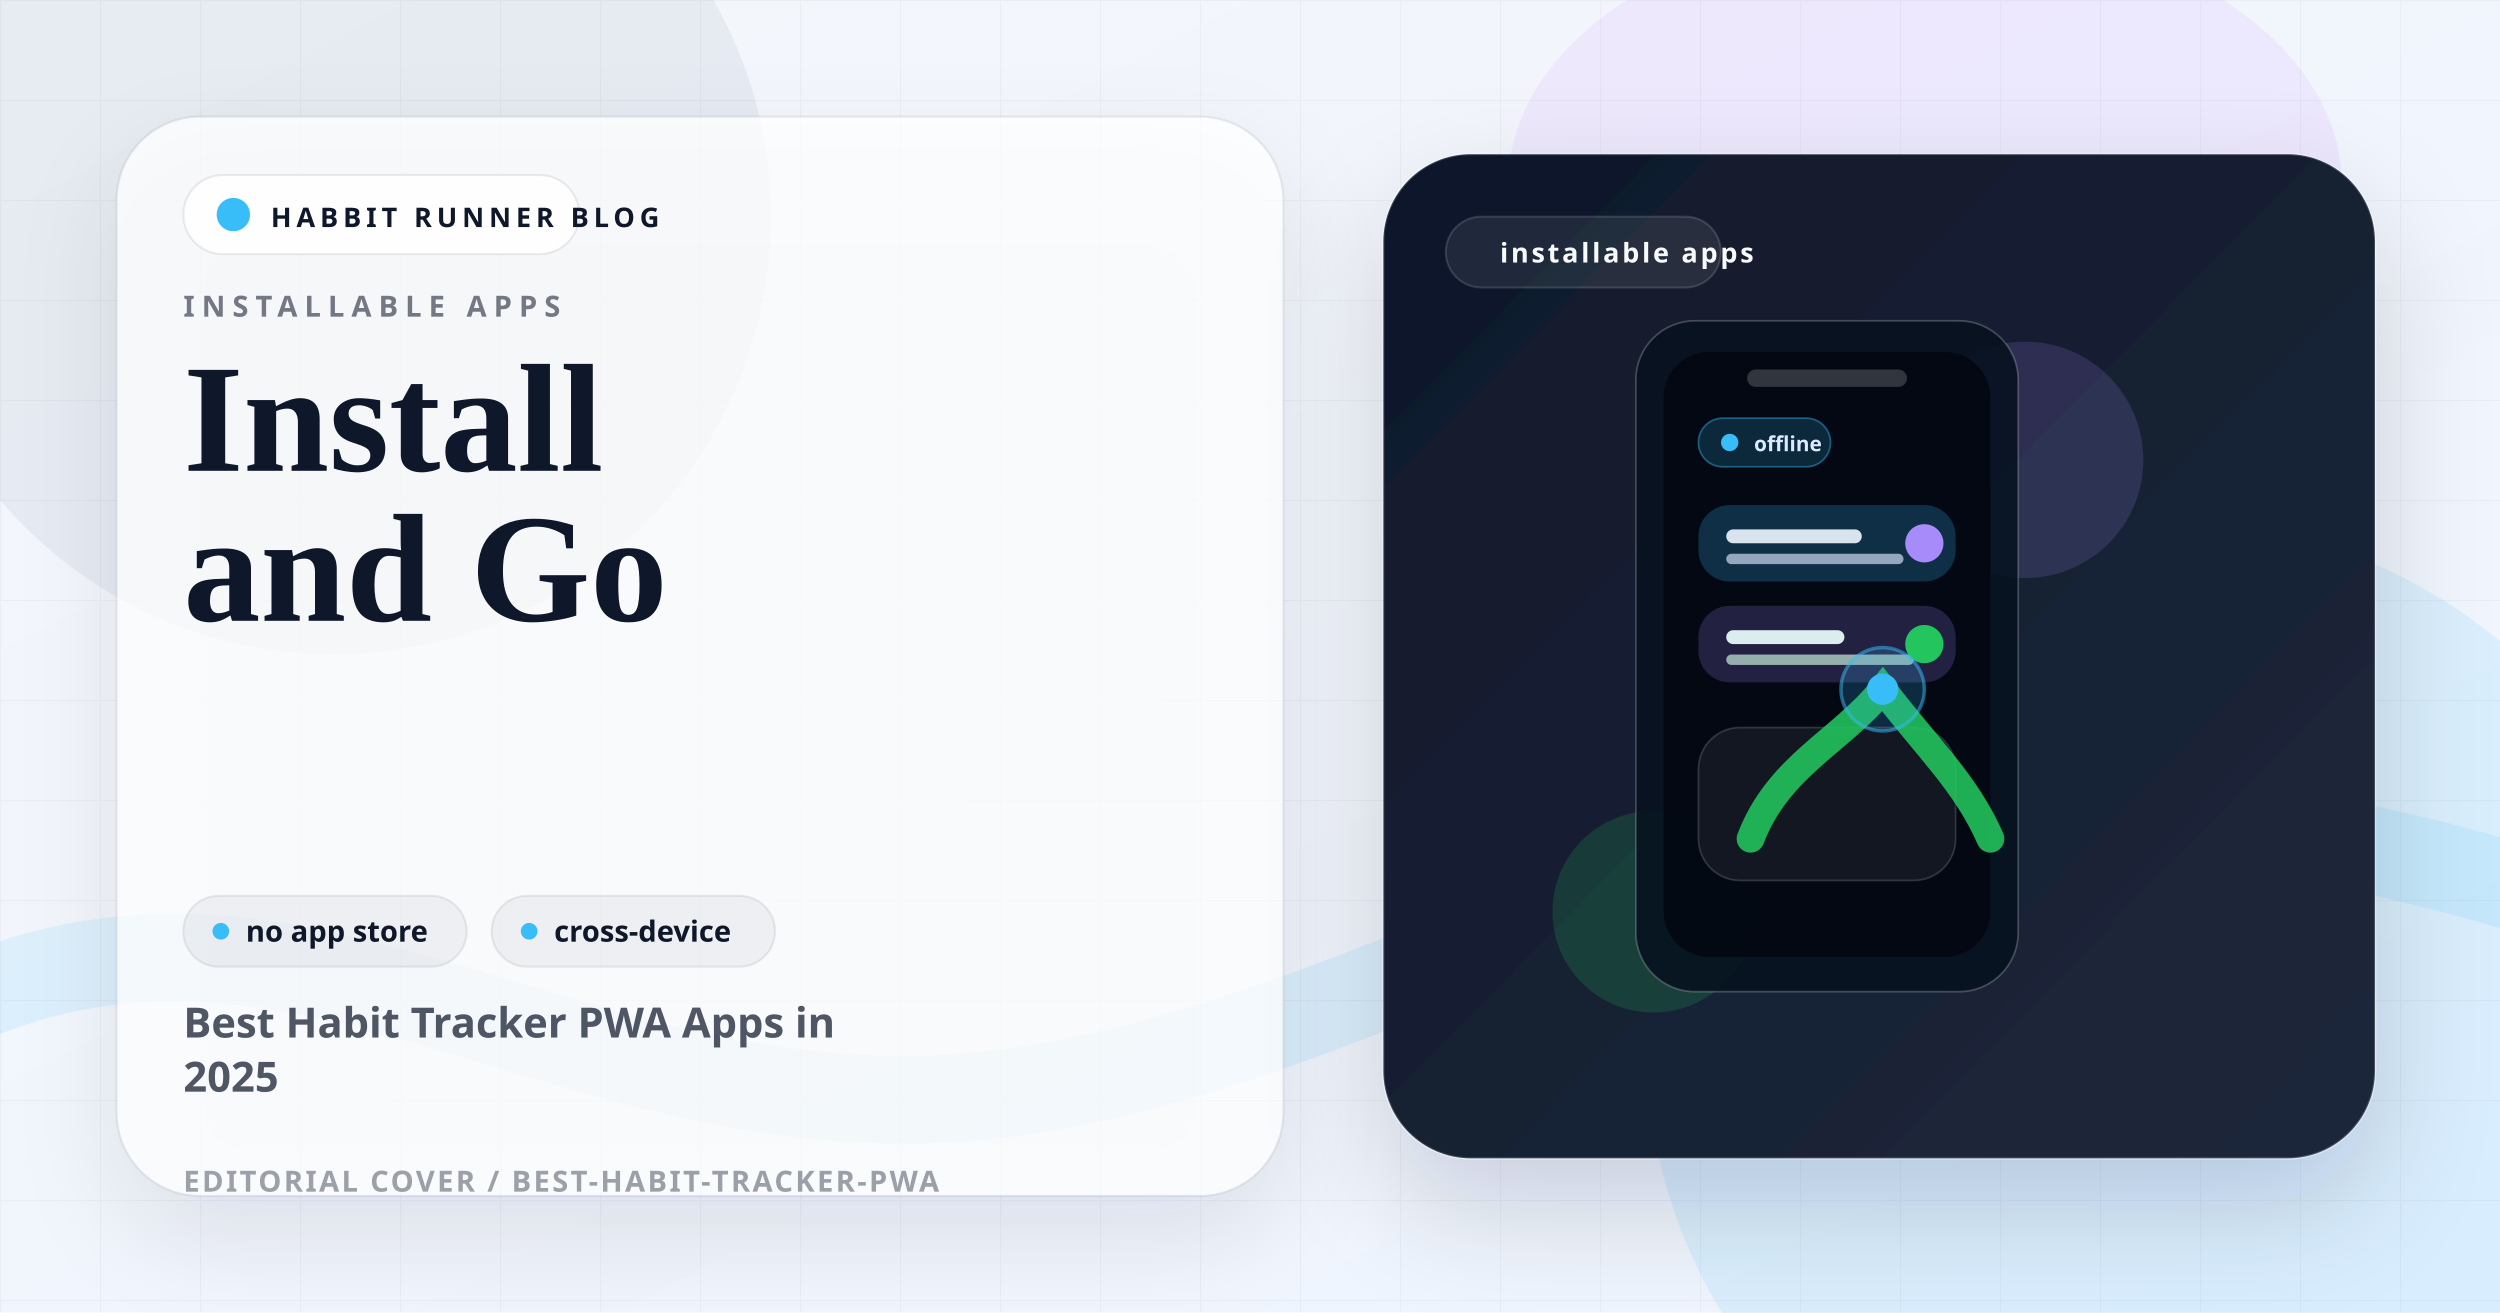
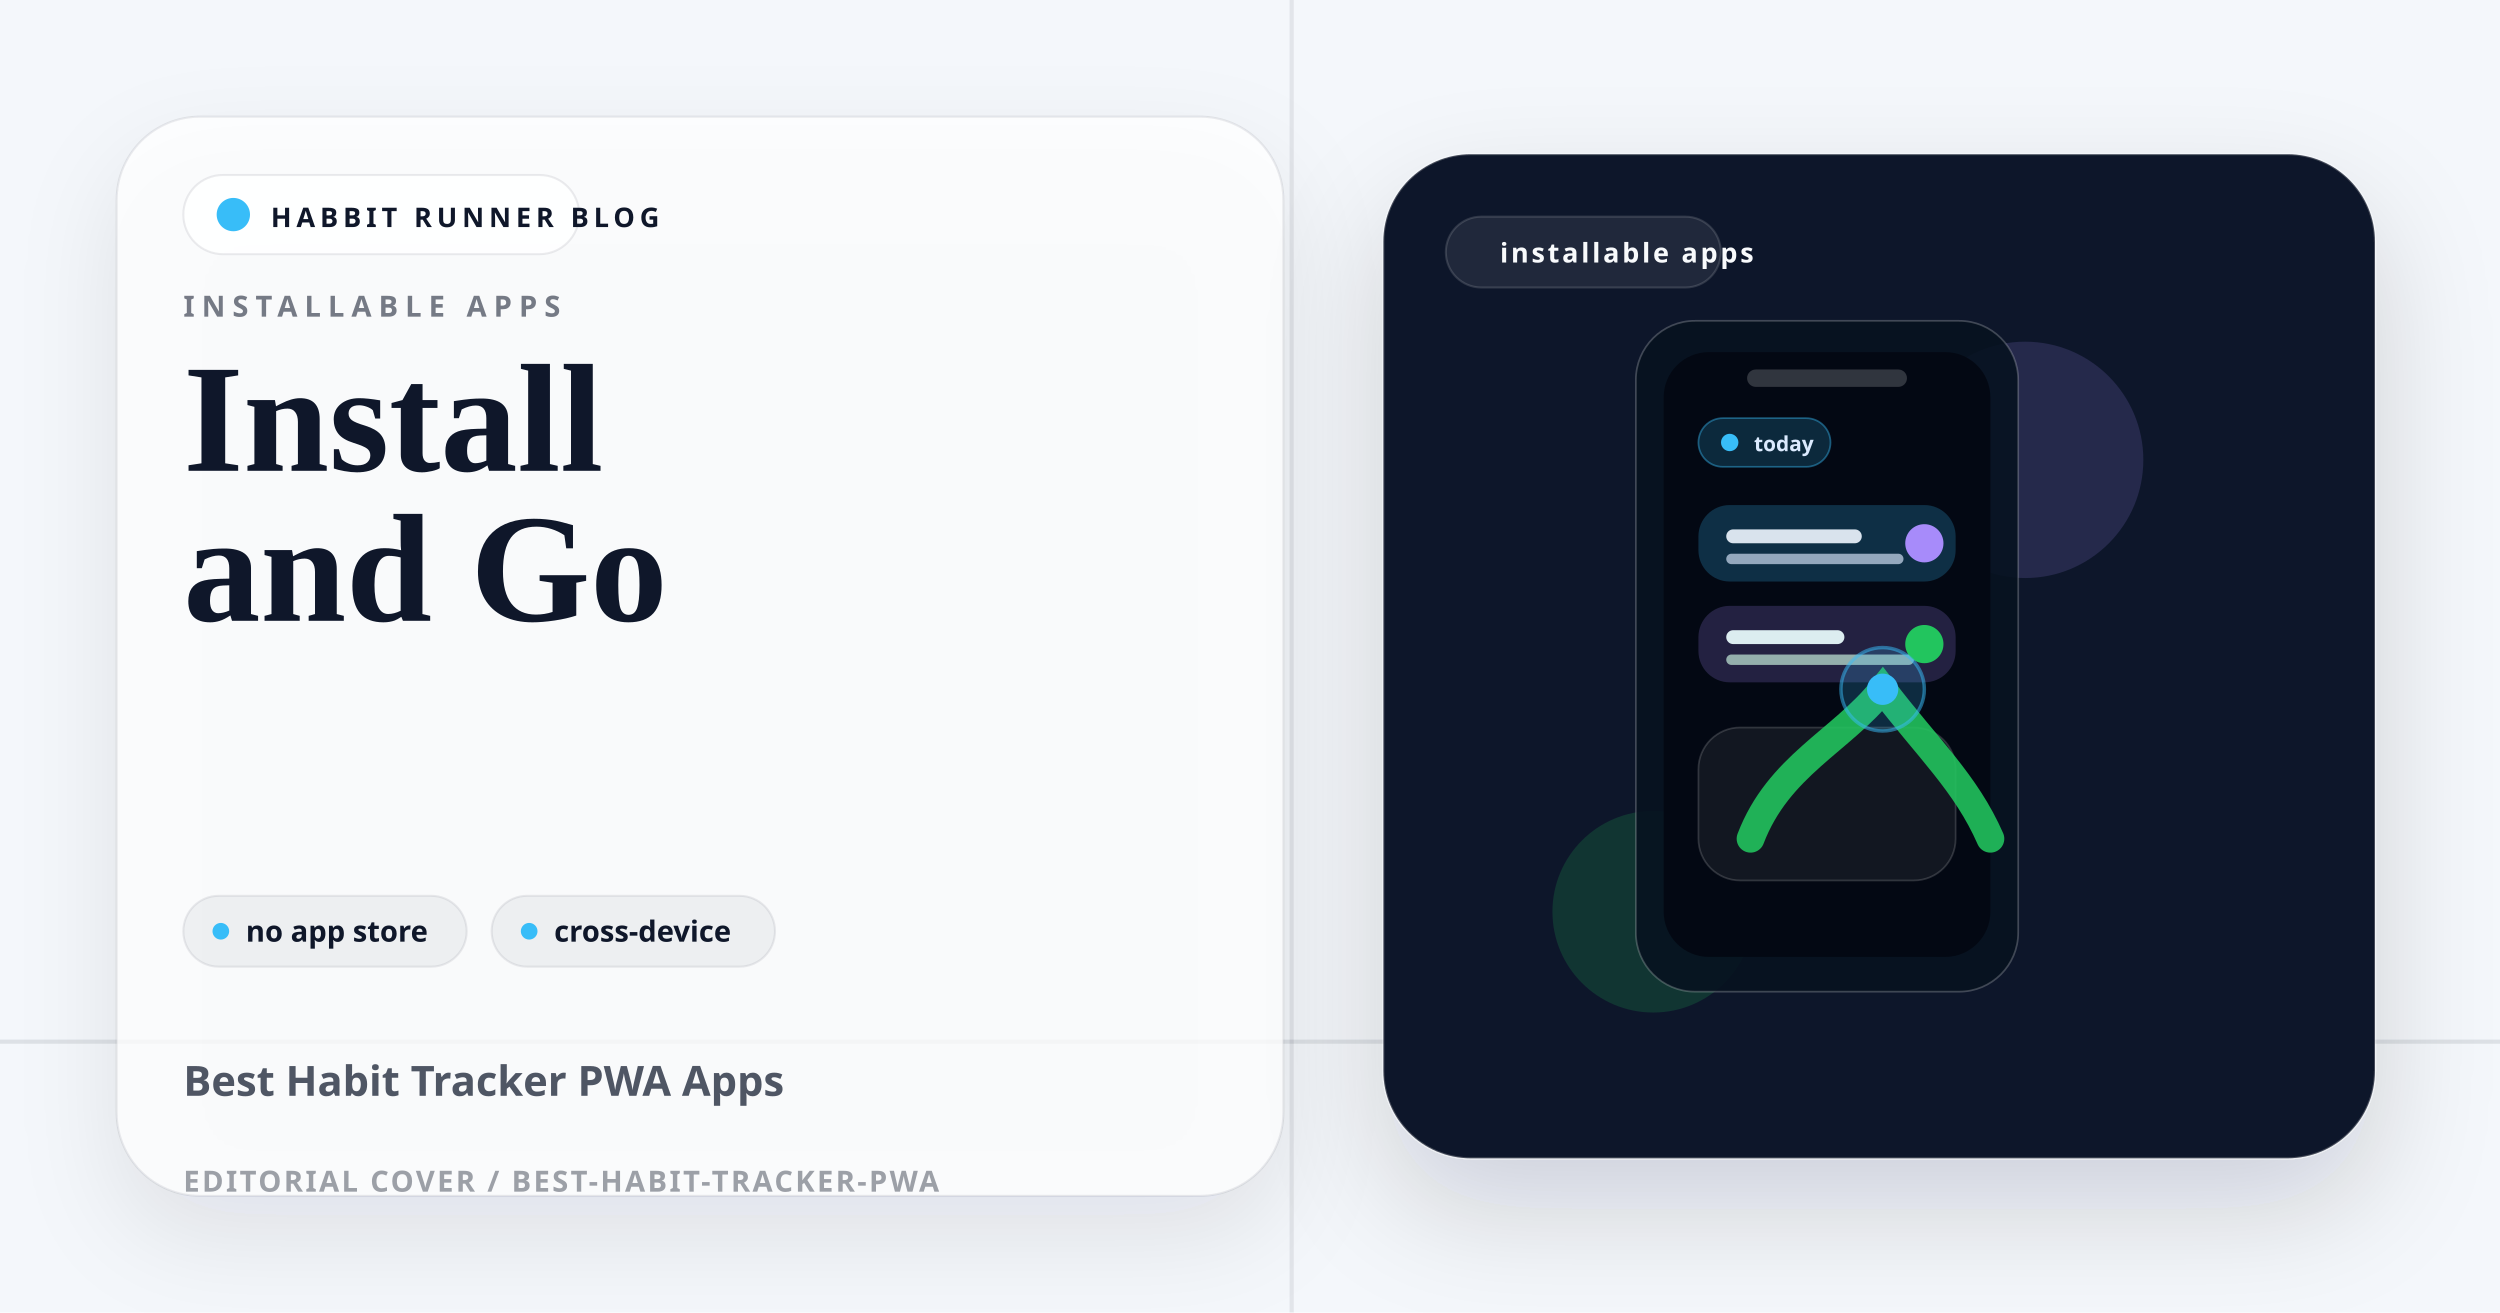
- <svg xmlns="http://www.w3.org/2000/svg" width="1200" height="630" viewBox="0 0 1200 630" role="img" aria-label="Best Habit Tracker PWA Apps in 2025">
+ <svg xmlns="http://www.w3.org/2000/svg" width="1200" height="630" viewBox="0 0 1200 630" role="img" aria-label="Best Habit Tracker PWA Apps">
  <defs>
-     <linearGradient id="bg" x1="0" y1="0" x2="1" y2="1">
-       <stop offset="0%" stop-color="#f4f7fb" />
-       <stop offset="100%" stop-color="#eef4ff" />
-     </linearGradient>
-     <linearGradient id="panel" x1="0" y1="0" x2="1" y2="1">
-       <stop offset="0%" stop-color="#0f172a" />
-       <stop offset="100%" stop-color="#1e293b" />
-     </linearGradient>
    <pattern id="grid" width="48" height="48" patternUnits="userSpaceOnUse">
      <path d="M48 0H0V48" fill="none" stroke="rgba(15, 23, 42, 0.07)" stroke-width="1" />
    </pattern>
    <filter id="shadowSoft" x="-20%" y="-20%" width="140%" height="150%">
      <feDropShadow dx="0" dy="20" stdDeviation="24" flood-color="#0f172a" flood-opacity="0.12" />
    </filter>
    <filter id="shadowBoard" x="-20%" y="-20%" width="140%" height="150%">
      <feDropShadow dx="0" dy="24" stdDeviation="28" flood-color="#0f172a" flood-opacity="0.16" />
    </filter>
    <clipPath id="boardClip">
      <rect x="664" y="74" width="476" height="482" rx="42" />
    </clipPath>
  </defs>
-   <rect width="1200" height="630" fill="url(#bg)" />
-   <rect width="1200" height="630" fill="url(#grid)" opacity="0.6" />
-   <circle cx="160" cy="104" r="210" fill="rgba(148, 163, 184, 0.14)" />
-   <circle cx="1040" cy="500" r="250" fill="rgba(56, 189, 248, 0.12)" />
-   <ellipse cx="924" cy="88" rx="200" ry="126" fill="rgba(192, 132, 252, 0.12)" />
-   <path d="M-40 492 C146 390 284 566 512 520 C736 476 870 314 1240 436" fill="none" stroke="rgba(56, 189, 248, 0.12)" stroke-width="42" stroke-linecap="round" />
+   <rect width="1200" height="630" fill="#f4f7fb" />
+   <path d="M0 500 H1200" stroke="rgba(15, 23, 42, 0.1)" stroke-width="2" />
+   <path d="M620 0 V630" stroke="rgba(15, 23, 42, 0.08)" stroke-width="2" />
  <rect x="56" y="56" width="560" height="518" rx="40" fill="rgba(255, 255, 255, 0.74)" stroke="rgba(15, 23, 42, 0.08)" filter="url(#shadowSoft)" />
  <rect x="88" y="84" width="190" height="38" rx="19" fill="rgba(255, 255, 255, 0.88)" stroke="rgba(15, 23, 42, 0.08)" />
  <circle cx="112" cy="103" r="8" fill="#38bdf8" />
  <text x="130" y="109" fill="#0f172a" font-family="'Avenir Next', 'Segoe UI', 'Trebuchet MS', sans-serif" font-size="13" font-weight="700" letter-spacing="0.18em">HABBIT RUNNER BLOG</text>
  <text x="88" y="152" fill="rgba(15, 23, 42, 0.56)" font-family="'Avenir Next', 'Segoe UI', 'Trebuchet MS', sans-serif" font-size="14" font-weight="700" letter-spacing="0.24em">INSTALLABLE APPS</text>
  <text x="88" y="226" fill="#0f172a" font-family="'Iowan Old Style', Georgia, 'Times New Roman', serif" font-size="74" font-weight="700">
    <tspan x="88" dy="0">Install</tspan>
    <tspan x="88" dy="72">and Go</tspan>
  </text>
  <g transform="translate(88 430)">
    <rect width="136" height="34" rx="17" fill="rgba(15, 23, 42, 0.05)" stroke="rgba(15, 23, 42, 0.08)" />
    <circle cx="18" cy="17" r="4" fill="#38bdf8" />
    <text x="30" y="22" fill="#0f172a" font-family="'Avenir Next', 'Segoe UI', 'Trebuchet MS', sans-serif" font-size="14" font-weight="600">no app store</text>
  </g>
  <g transform="translate(236 430)">
    <rect width="136" height="34" rx="17" fill="rgba(15, 23, 42, 0.05)" stroke="rgba(15, 23, 42, 0.08)" />
    <circle cx="18" cy="17" r="4" fill="#38bdf8" />
    <text x="30" y="22" fill="#0f172a" font-family="'Avenir Next', 'Segoe UI', 'Trebuchet MS', sans-serif" font-size="14" font-weight="600">cross-device</text>
  </g>
-   <text x="88" y="498" fill="rgba(15, 23, 42, 0.72)" font-family="'Avenir Next', 'Segoe UI', 'Trebuchet MS', sans-serif" font-size="20" font-weight="600">
-     <tspan x="88" dy="0">Best Habit Tracker PWA Apps in</tspan>
-     <tspan x="88" dy="26">2025</tspan>
+   <text x="88" y="526" fill="rgba(15, 23, 42, 0.72)" font-family="'Avenir Next', 'Segoe UI', 'Trebuchet MS', sans-serif" font-size="20" font-weight="600">
+     <tspan x="88" dy="0">Best Habit Tracker PWA Apps</tspan>
  </text>
  <text x="88" y="572" fill="rgba(15, 23, 42, 0.4)" font-family="'Avenir Next', 'Segoe UI', 'Trebuchet MS', sans-serif" font-size="14" font-weight="700" letter-spacing="0.08em">EDITORIAL COVER / BEST-HABIT-TRACKER-PWA</text>
  <g filter="url(#shadowBoard)">
-     <rect x="664" y="74" width="476" height="482" rx="42" fill="url(#panel)" stroke="rgba(255, 255, 255, 0.18)" />
+     <rect x="664" y="74" width="476" height="482" rx="42" fill="#0f172a" stroke="rgba(255, 255, 255, 0.22)" />
  </g>
  <rect x="694" y="104" width="132" height="34" rx="17" fill="rgba(255, 255, 255, 0.08)" stroke="rgba(255, 255, 255, 0.14)" />
  <text x="720" y="126" fill="#f8fafc" font-family="'Avenir Next', 'Segoe UI', 'Trebuchet MS', sans-serif" font-size="13" font-weight="700" letter-spacing="0.1em">installable apps</text>
  <g clip-path="url(#boardClip)">
    <g transform="translate(693.4508 120.6321) scale(0.8341969)">
      <circle cx="334" cy="120" r="68" fill="rgba(167, 139, 250, 0.16)" />
      <circle cx="120" cy="380" r="58" fill="rgba(34, 197, 94, 0.18)" />
      <rect x="110" y="40" width="220" height="386" rx="34" fill="rgba(6, 17, 31, 0.88)" stroke="rgba(255, 255, 255, 0.22)" />
      <rect x="126" y="58" width="188" height="348" rx="26" fill="rgba(3, 7, 18, 0.88)" />
      <rect x="174" y="68" width="92" height="10" rx="5" fill="rgba(255, 255, 255, 0.18)" />
      <rect x="146" y="96" width="76" height="28" rx="14" fill="rgba(56, 189, 248, 0.18)" stroke="rgba(56, 189, 248, 0.42)" />
      <circle cx="164" cy="110" r="5" fill="#38bdf8" />
-       <text x="178" y="115" fill="#dbeafe" font-family="'Avenir Next', 'Segoe UI', 'Trebuchet MS', sans-serif" font-size="12" font-weight="700">offline</text>
+       <text x="178" y="115" fill="#dbeafe" font-family="'Avenir Next', 'Segoe UI', 'Trebuchet MS', sans-serif" font-size="12" font-weight="700">today</text>
      <rect x="146" y="146" width="148" height="44" rx="18" fill="rgba(56, 189, 248, 0.22)" />
      <rect x="162" y="160" width="78" height="8" rx="4" fill="#eff6ff" opacity="0.9" />
      <rect x="162" y="174" width="102" height="6" rx="3" fill="#dbeafe" opacity="0.65" />
      <circle cx="276" cy="168" r="11" fill="#a78bfa" />
      <rect x="146" y="204" width="148" height="44" rx="18" fill="rgba(167, 139, 250, 0.2)" />
      <rect x="162" y="218" width="68" height="8" rx="4" fill="#ecfeff" opacity="0.92" />
      <rect x="162" y="232" width="108" height="6" rx="3" fill="#d1fae5" opacity="0.65" />
      <circle cx="276" cy="226" r="11" fill="#22c55e" />
      <rect x="146" y="274" width="148" height="88" rx="24" fill="rgba(255, 255, 255, 0.06)" stroke="rgba(255, 255, 255, 0.16)" />
      <path d="M176 338 C192 296 228 282 252 252 C278 286 300 306 314 338" fill="none" stroke="rgba(34, 197, 94, 0.88)" stroke-width="16" stroke-linecap="round" />
      <circle cx="252" cy="252" r="24" fill="rgba(56, 189, 248, 0.2)" stroke="rgba(56, 189, 248, 0.5)" stroke-width="2" />
      <circle cx="252" cy="252" r="9" fill="#38bdf8" />
    </g>
  </g>
</svg>
